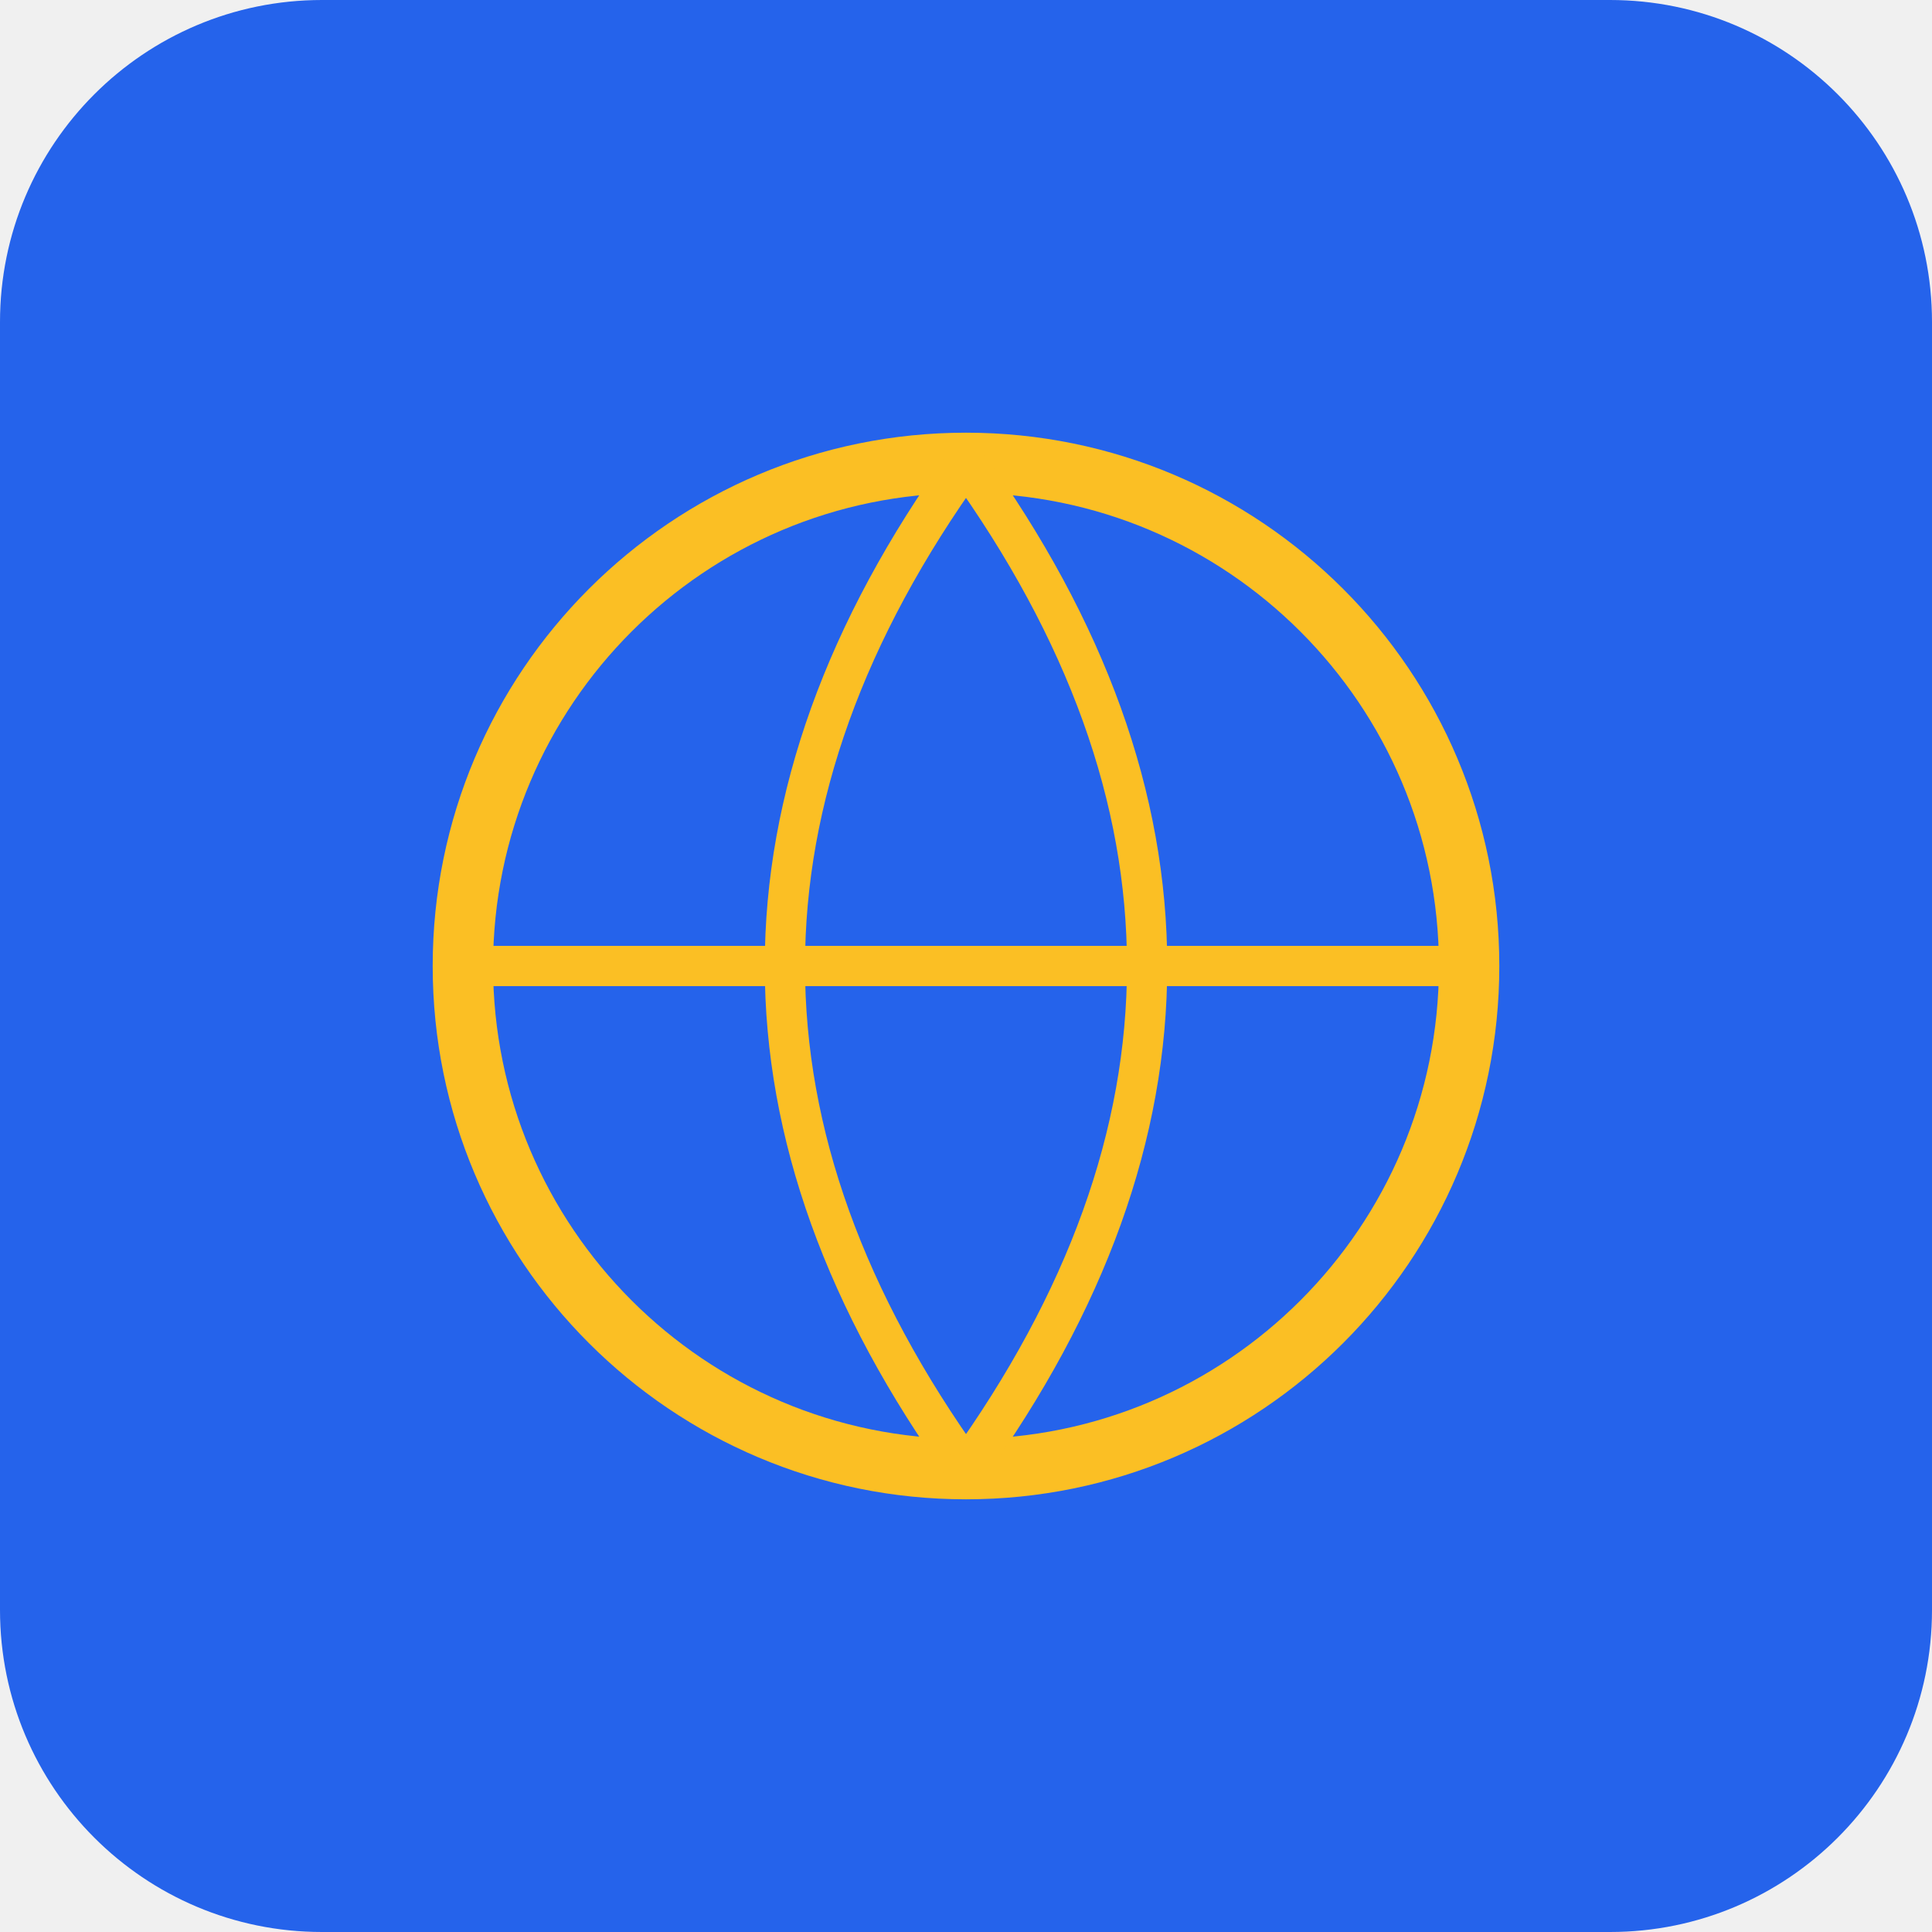
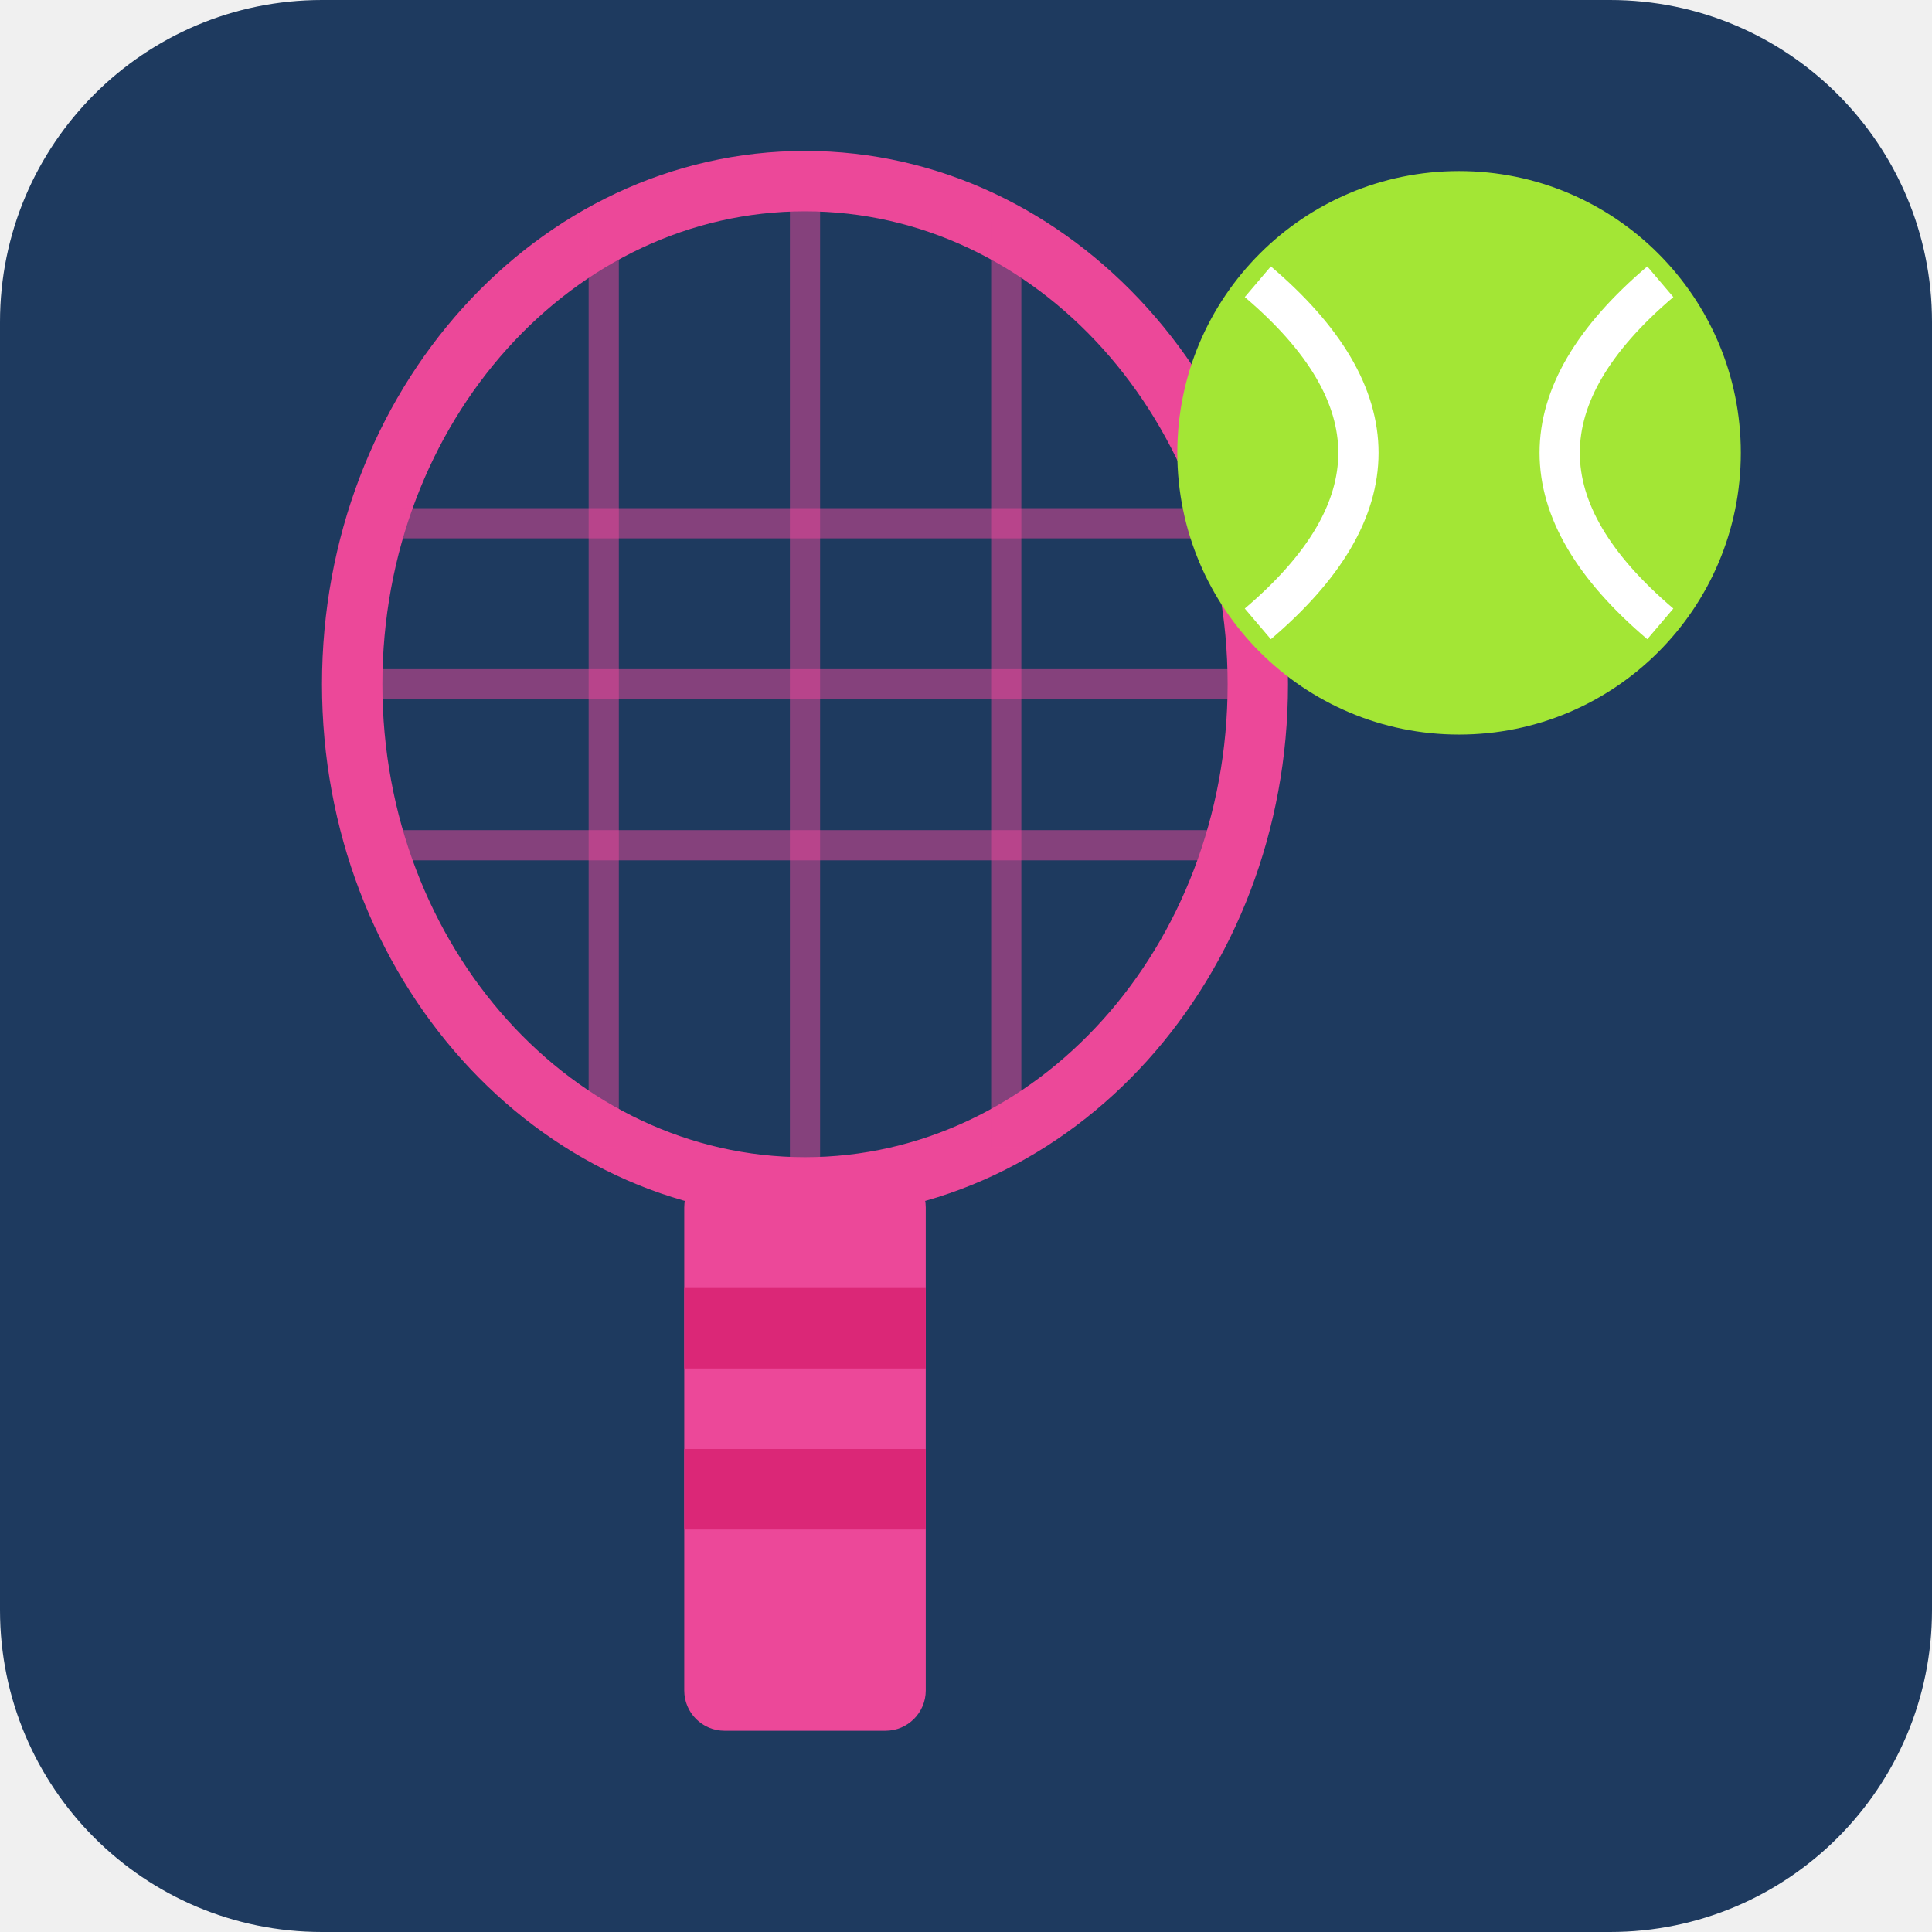
<svg xmlns="http://www.w3.org/2000/svg" viewBox="0 0 192 192">
-   <rect width="192" height="192" rx="32" fill="#2563eb" />
-   <circle cx="96" cy="96" r="50" fill="none" stroke="#fbbf24" stroke-width="6" />
-   <path d="M96 46 Q60 96 96 146" fill="none" stroke="#fbbf24" stroke-width="4" />
-   <path d="M96 46 Q132 96 96 146" fill="none" stroke="#fbbf24" stroke-width="4" />
-   <line x1="46" y1="96" x2="146" y2="96" stroke="#fbbf24" stroke-width="4" />
+   <rect width="192" height="192" rx="32" fill="#1e3a5f" />
+   <ellipse cx="80" cy="68" rx="45" ry="50" stroke="#ec4899" stroke-width="6" fill="none" />
+   <line x1="40" y1="52" x2="120" y2="52" stroke="#ec4899" stroke-width="3" opacity="0.5" />
+   <line x1="36" y1="68" x2="124" y2="68" stroke="#ec4899" stroke-width="3" opacity="0.5" />
+   <line x1="40" y1="84" x2="120" y2="84" stroke="#ec4899" stroke-width="3" opacity="0.5" />
+   <line x1="60" y1="22" x2="60" y2="114" stroke="#ec4899" stroke-width="3" opacity="0.5" />
+   <line x1="80" y1="18" x2="80" y2="118" stroke="#ec4899" stroke-width="3" opacity="0.5" />
+   <line x1="100" y1="22" x2="100" y2="114" stroke="#ec4899" stroke-width="3" opacity="0.5" />
+   <rect x="68" y="116" width="24" height="56" rx="4" fill="#ec4899" />
+   <rect x="68" y="128" width="24" height="8" fill="#db2777" />
+   <rect x="68" y="144" width="24" height="8" fill="#db2777" />
+   <circle cx="145" cy="45" r="28" fill="#a3e635" />
+   <path d="M125 28 Q145 45 125 62" stroke="white" stroke-width="4" fill="none" />
+   <path d="M165 28 Q145 45 165 62" stroke="white" stroke-width="4" fill="none" />
</svg>
